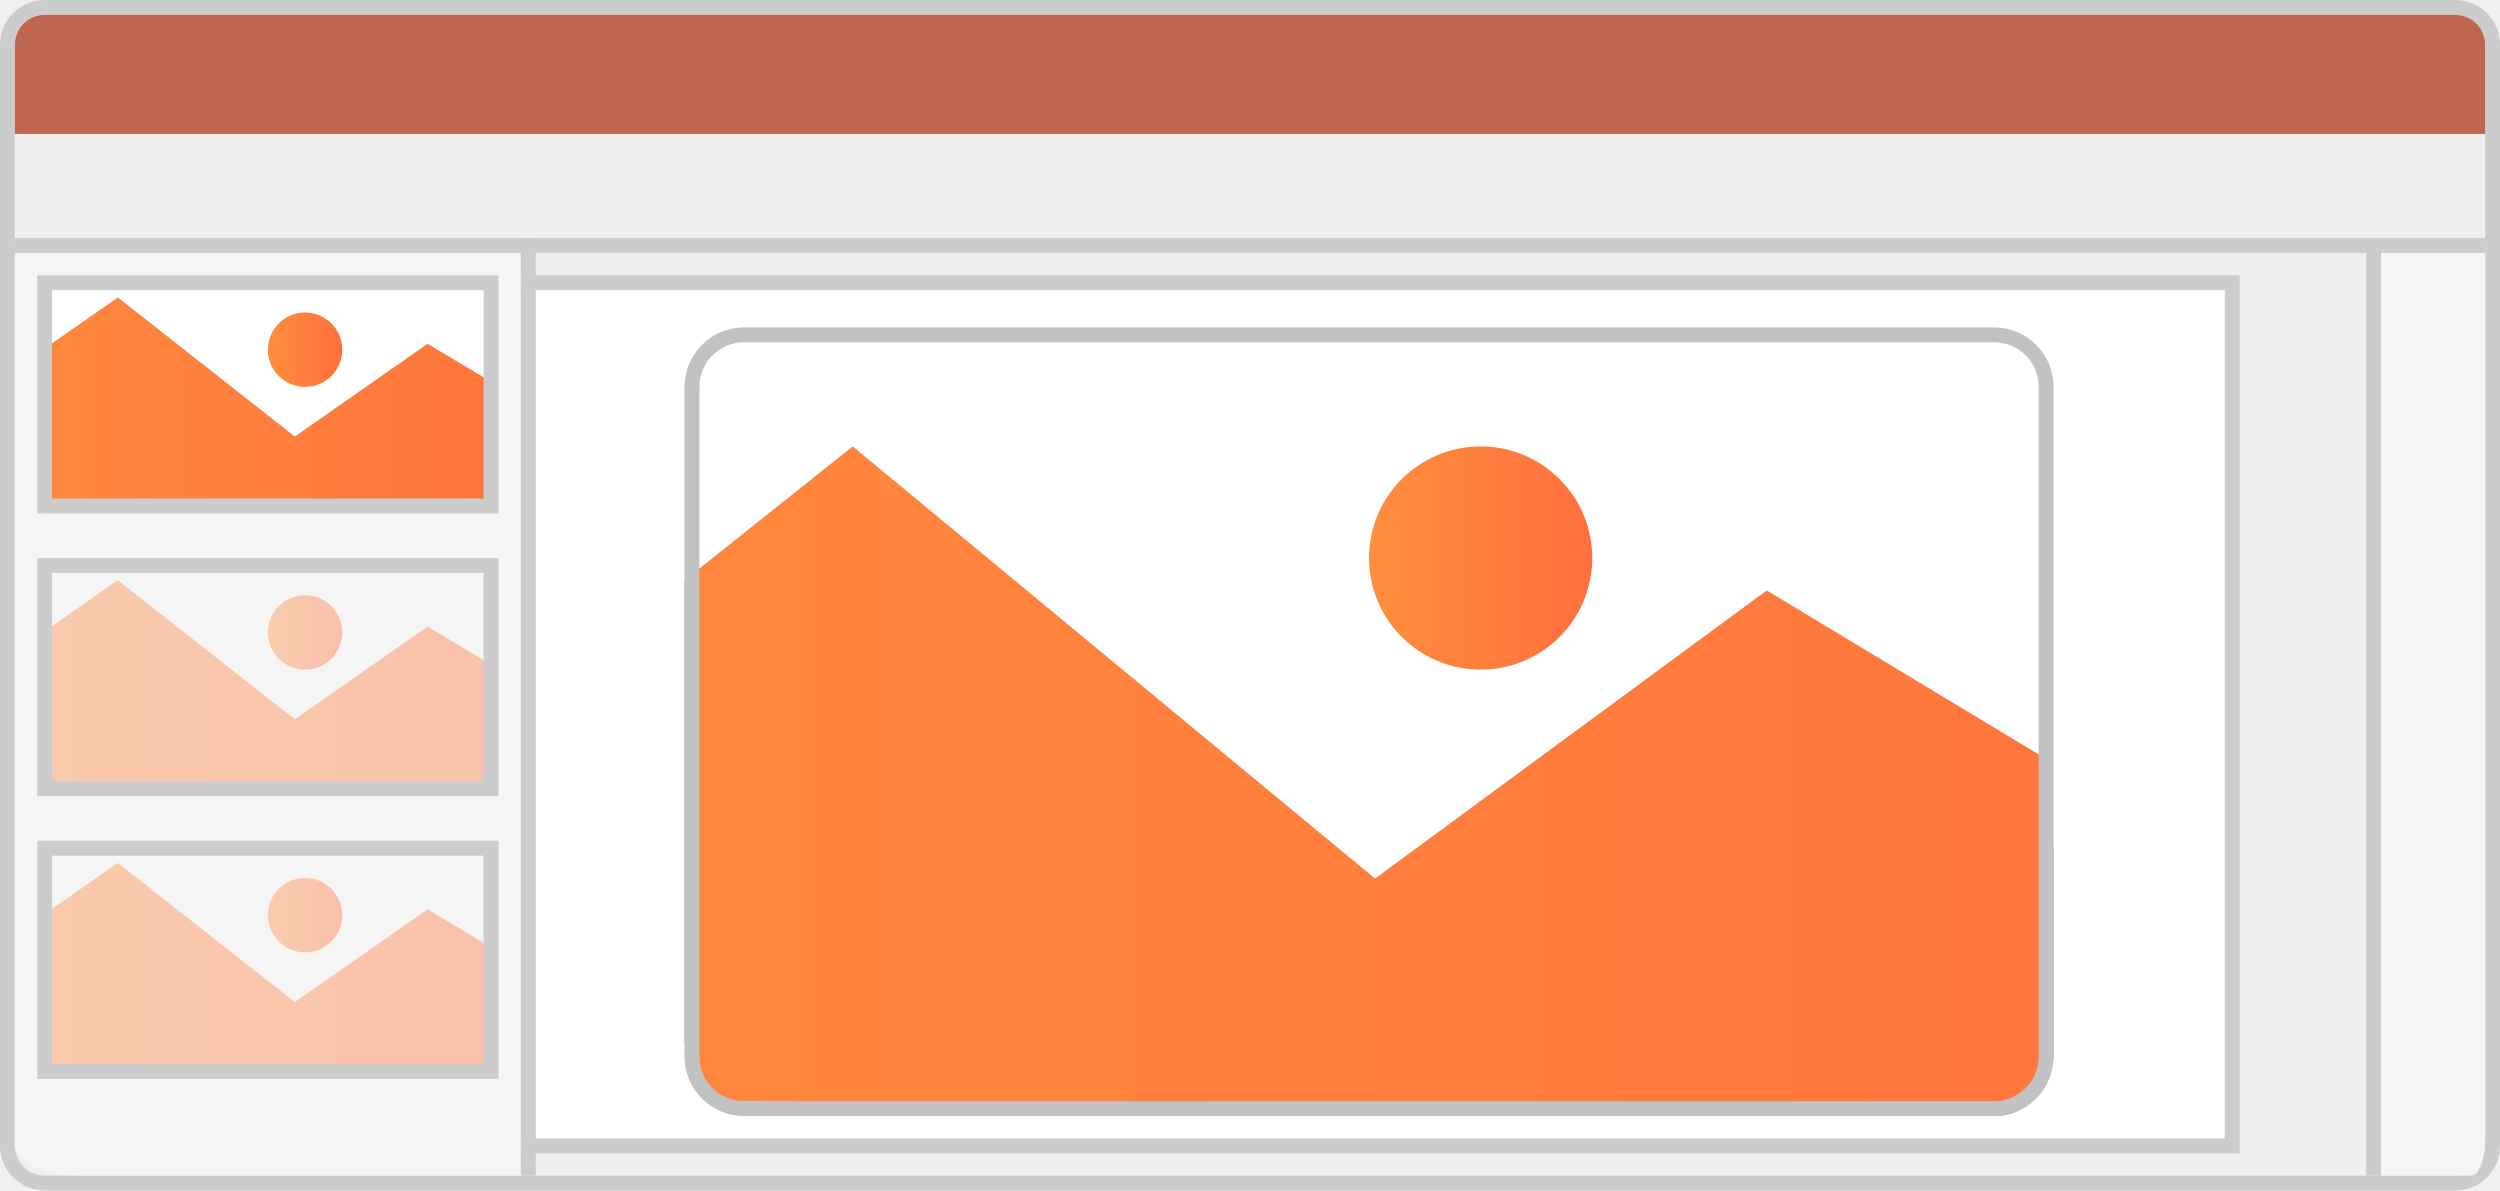
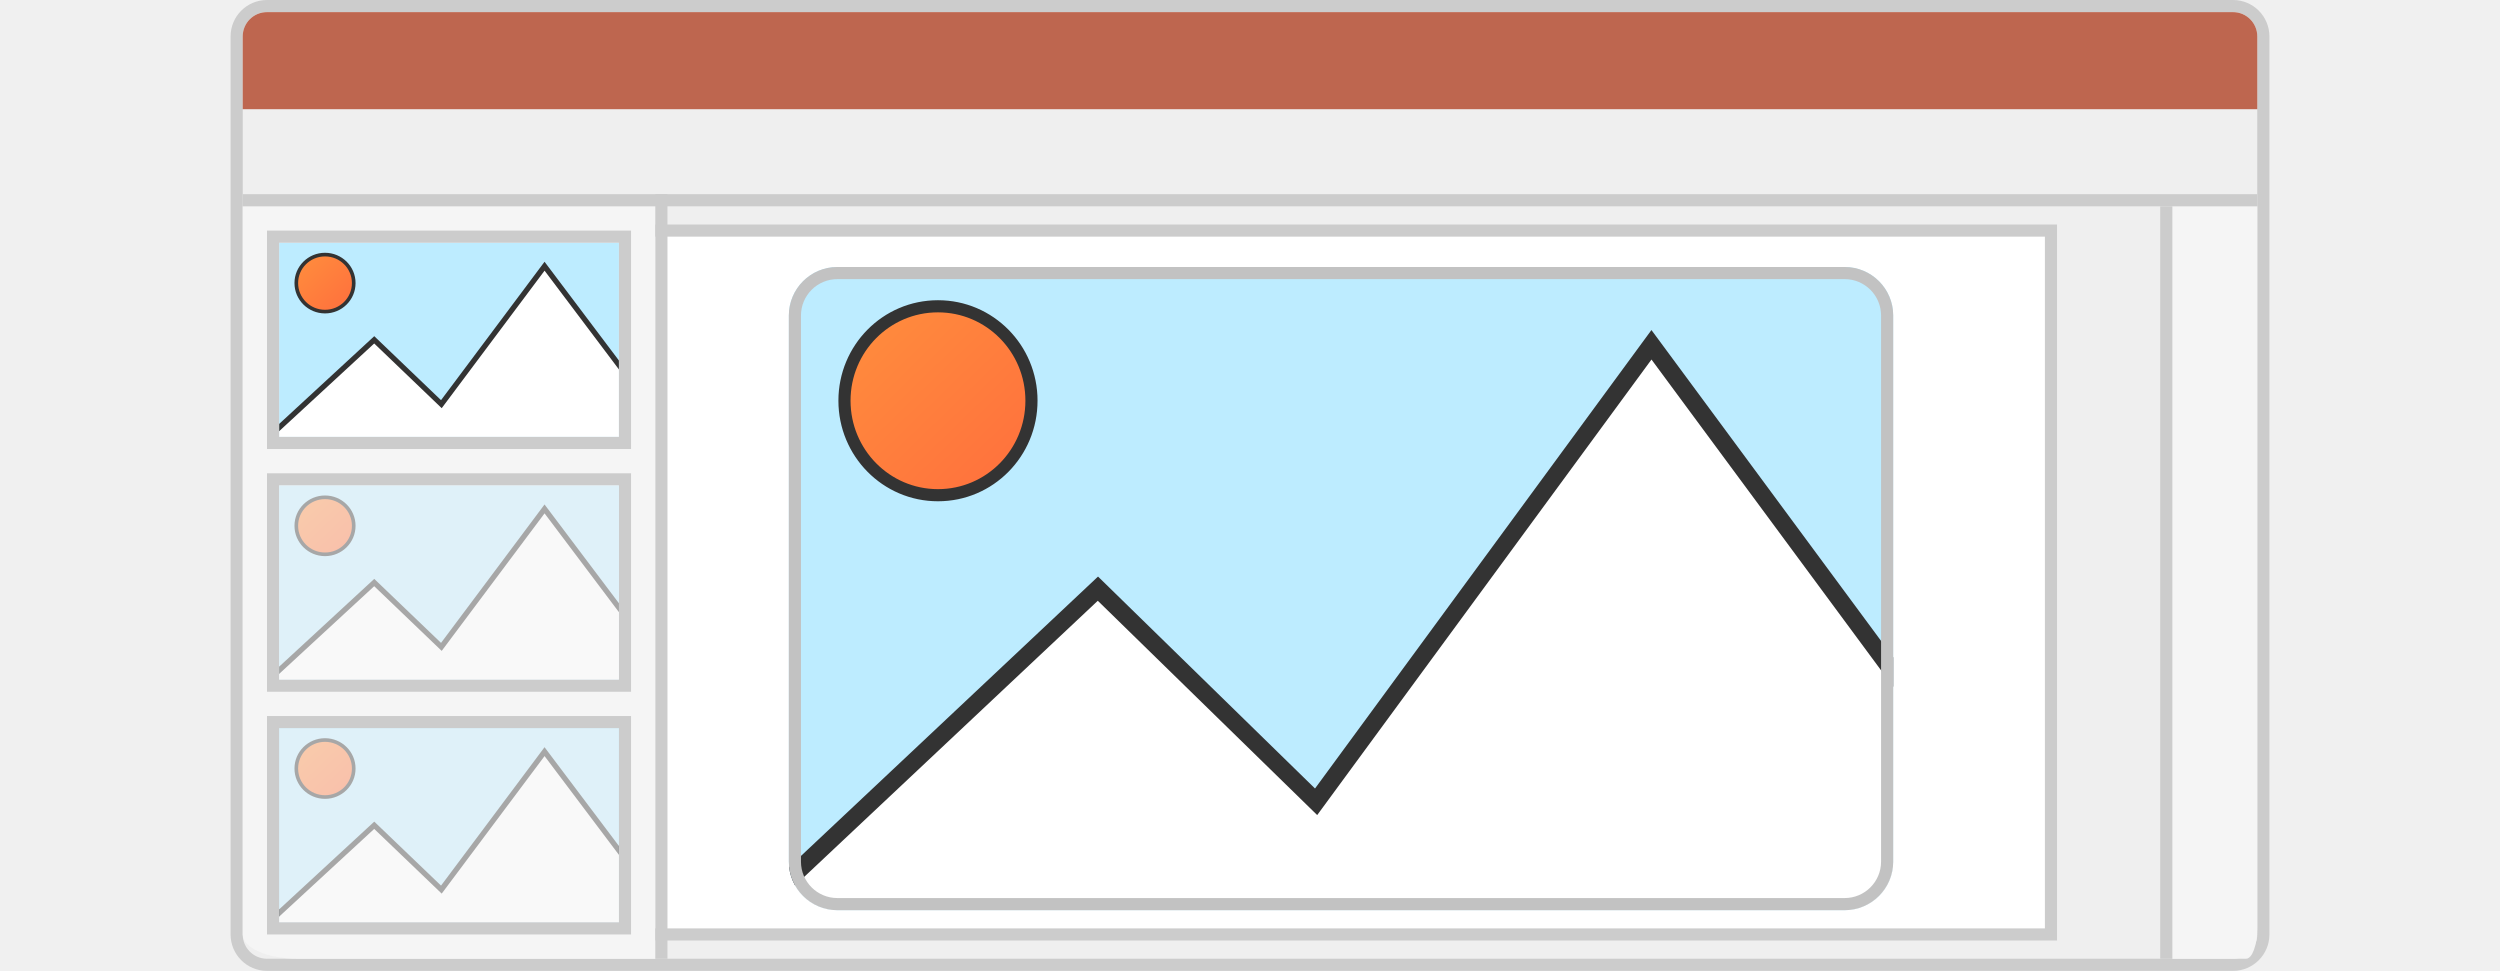
- <svg xmlns="http://www.w3.org/2000/svg" width="168" height="80" viewBox="0 0 168 80" fill="none">
-   <g clip-path="url(#clip0_5_226)">
-     <path d="M0.5 3C0.5 1.619 1.619 0.5 3 0.5H165C166.381 0.5 167.5 1.619 167.5 3V77C167.5 78.381 166.381 79.5 165 79.5H3C1.619 79.5 0.5 78.381 0.5 77V3Z" fill="#EFEFEF" stroke="#CCCCCC" />
-     <path d="M33.45 19H33V19.483V76.517V77H33.45H149.55H150V76.517V19.483V19H149.55H33.45Z" fill="white" stroke="#CCCCCC" />
-     <path d="M1 17H35V79H5.533C3.03 79 1 78.105 1 77V17Z" fill="#F5F5F5" />
-     <path d="M167 17H160V79H166.074C166.585 79 167 77.873 167 76.483V17Z" fill="#F5F5F5" />
-     <path d="M1 3C1 1.895 1.895 1 3 1H165C166.105 1 167 1.895 167 3V9H1V3Z" fill="#BE664F" />
-     <path fill-rule="evenodd" clip-rule="evenodd" d="M167 17H1V16H167V17Z" fill="#CCCCCC" />
-     <path fill-rule="evenodd" clip-rule="evenodd" d="M36 16V79H35V16H36Z" fill="#CCCCCC" />
-     <path fill-rule="evenodd" clip-rule="evenodd" d="M160 17V79H159V17H160Z" fill="#CCCCCC" />
-     <path d="M125.701 33.242L124.945 31.25L124.225 33.242H125.701ZM127.008 35H126.366L125.868 33.693H124.069L123.595 35H122.994L124.644 30.705H125.256L127.008 35Z" fill="white" />
-     <rect x="3" y="19" width="30" height="14" fill="white" />
-     <path d="M20.5 26C21.881 26 23 24.881 23 23.5C23 22.119 21.881 21 20.5 21C19.119 21 18 22.119 18 23.5C18 24.881 19.119 26 20.5 26Z" fill="url(#paint0_linear_5_226)" />
-     <path fill-rule="evenodd" clip-rule="evenodd" d="M19.812 29.337L7.919 19.988L3 23.419V34.297C3.168 34.413 3.359 34.476 3.575 34.476H33V25.655L28.732 23.104L19.812 29.337Z" fill="url(#paint1_linear_5_226)" />
-     <path d="M99.5 45C103.642 45 107 41.642 107 37.5C107 33.358 103.642 30 99.5 30C95.358 30 92 33.358 92 37.5C92 41.642 95.358 45 99.5 45Z" fill="url(#paint2_linear_5_226)" />
-     <path fill-rule="evenodd" clip-rule="evenodd" d="M92.401 59.04L57.302 30L46 39V70.043C46.696 72.471 47.802 74 49.5 74L134 75C136.183 75 137.387 73.415 138 71.034V57.045C137.966 56.709 137.932 56.378 137.898 56.054C137.684 53.974 137.5 52.184 137.5 51L118.725 39.68L92.401 59.04Z" fill="url(#paint3_linear_5_226)" />
-     <rect x="46.5" y="22.5" width="91" height="52" rx="3.5" stroke="#C2C2C2" />
-     <path d="M3.115 19H3V19.125V33.875V34H3.115H32.885H33V33.875V19.125V19H32.885H3.115Z" stroke="#CCCCCC" />
-     <path d="M20.5 45C21.881 45 23 43.881 23 42.5C23 41.119 21.881 40 20.5 40C19.119 40 18 41.119 18 42.5C18 43.881 19.119 45 20.5 45Z" fill="url(#paint4_linear_5_226)" fill-opacity="0.4" />
-     <path fill-rule="evenodd" clip-rule="evenodd" d="M19.812 48.337L7.919 38.988L3 42.419V53.297C3.168 53.413 3.359 53.476 3.575 53.476H33V44.655L28.732 42.104L19.812 48.337Z" fill="url(#paint5_linear_5_226)" fill-opacity="0.4" />
-     <path d="M3.115 38H3V38.125V52.875V53H3.115H32.885H33V52.875V38.125V38H32.885H3.115Z" stroke="#CCCCCC" />
-     <path d="M20.5 64C21.881 64 23 62.881 23 61.5C23 60.119 21.881 59 20.5 59C19.119 59 18 60.119 18 61.5C18 62.881 19.119 64 20.5 64Z" fill="url(#paint6_linear_5_226)" fill-opacity="0.4" />
-     <path fill-rule="evenodd" clip-rule="evenodd" d="M19.812 67.337L7.919 57.988L3 61.419V72.297C3.168 72.413 3.359 72.476 3.575 72.476H33V63.655L28.732 61.104L19.812 67.337Z" fill="url(#paint7_linear_5_226)" fill-opacity="0.4" />
-     <path d="M3.115 57H3V57.125V71.875V72H3.115H32.885H33V71.875V57.125V57H32.885H3.115Z" stroke="#CCCCCC" />
+ <svg xmlns="http://www.w3.org/2000/svg" width="206" height="80" viewBox="0 0 206 80" fill="none">
+   <path d="M19.5 3C19.5 1.619 20.619 0.5 22 0.5H184C185.381 0.5 186.5 1.619 186.5 3V77C186.5 78.381 185.381 79.5 184 79.5H22C20.619 79.5 19.5 78.381 19.5 77V3Z" fill="#EFEFEF" stroke="#CCCCCC" />
+   <path d="M52.45 19H52V19.483V76.517V77H52.45H168.55H169V76.517V19.483V19H168.55H52.45Z" fill="white" stroke="#CCCCCC" />
+   <path d="M20 17H54V79H24.533C22.03 79 20 78.105 20 77V17Z" fill="#F5F5F5" />
+   <path d="M186 17H179V79H185.074C185.585 79 186 77.873 186 76.483V17Z" fill="#F5F5F5" />
+   <path d="M20 3C20 1.895 20.895 1 22 1H184C185.105 1 186 1.895 186 3V9H20V3Z" fill="#BE664F" />
+   <path fill-rule="evenodd" clip-rule="evenodd" d="M186 17H20V16H186V17Z" fill="#CCCCCC" />
+   <path fill-rule="evenodd" clip-rule="evenodd" d="M55 16V79H54V16H55Z" fill="#CCCCCC" />
+   <path fill-rule="evenodd" clip-rule="evenodd" d="M179 17V79H178V17H179Z" fill="#CCCCCC" />
+   <path d="M144.701 33.242L143.945 31.25L143.225 33.242H144.701ZM146.008 35H145.366L144.868 33.693H143.069L142.595 35H141.994L143.644 30.705H144.256L146.008 35Z" fill="white" />
+   <g clip-path="url(#clip0_5_213)">
+     <rect x="65" y="22" width="91" height="53" rx="4" fill="white" />
+     <path d="M152.074 17.954H67.343C64.579 17.954 62.38 20.355 62.38 23.229V73.405C62.38 76.29 64.568 78.68 67.343 78.68H152.074C154.839 78.68 157.037 76.279 157.037 73.405V23.229C157.037 20.355 154.839 17.954 152.074 17.954Z" fill="#BDECFF" stroke="#333333" />
+     <path fill-rule="evenodd" clip-rule="evenodd" d="M67.21 78.18C64.6 78.18 63.333 74.93 65.234 73.108L90.456 48.921L108.536 66.927L136.082 28.652L156.537 56.886V73.777C156.537 76.209 154.601 78.18 152.212 78.18H67.21Z" fill="white" />
+     <path fill-rule="evenodd" clip-rule="evenodd" d="M90.477 47.508L108.357 64.972L136.079 27.195L157.978 56.841V73.879C157.978 77.059 155.396 79.637 152.212 79.637H67.214C63.298 79.637 61.398 74.856 64.249 72.175L90.477 47.508ZM108.537 67.162L90.458 49.503L65.237 73.223C63.337 75.01 64.603 78.197 67.214 78.197H152.212C154.6 78.197 156.537 76.264 156.537 73.879V57.315L136.082 29.625L108.537 67.162Z" fill="#333333" />
+     <path d="M77.289 40.805C81.557 40.805 84.993 37.319 84.993 33.016C84.993 28.712 81.544 25.238 77.289 25.238C73.022 25.238 69.585 28.724 69.585 33.016C69.585 37.308 73.021 40.805 77.289 40.805Z" fill="url(#paint0_linear_5_213)" stroke="#333333" />
  </g>
+   <rect x="65.5" y="22.5" width="90" height="52" rx="3.5" stroke="#C2C2C2" />
+   <g clip-path="url(#clip1_5_213)">
+     <rect x="23" y="20" width="28" height="16" fill="white" />
+     <path d="M49.792 18.43H23.721C22.666 18.43 21.848 19.324 21.848 20.371V35.519C21.848 36.569 22.663 37.46 23.721 37.46H49.792C50.847 37.46 51.665 36.566 51.665 35.519V20.371C51.665 19.324 50.847 18.43 49.792 18.43Z" fill="#BDECFF" stroke="#333333" />
+     <path fill-rule="evenodd" clip-rule="evenodd" d="M23.68 36.96C22.877 36.96 22.487 35.979 23.072 35.429L30.833 28.127L36.396 33.563L44.872 22.008L51.165 30.532V35.631C51.165 36.365 50.57 36.96 49.835 36.96H23.68Z" fill="white" />
+     <path fill-rule="evenodd" clip-rule="evenodd" d="M30.839 27.701L36.341 32.973L44.87 21.568L51.609 30.518V35.662C51.609 36.621 50.814 37.4 49.834 37.4H23.681C22.477 37.4 21.892 35.956 22.769 35.147L30.839 27.701ZM36.396 33.634L30.834 28.303L23.073 35.464C22.488 36.003 22.878 36.965 23.681 36.965H49.834C50.569 36.965 51.165 36.382 51.165 35.662V30.661L44.872 22.302L36.396 33.634Z" fill="#333333" />
+     <path d="M26.781 25.676C28.09 25.676 29.148 24.627 29.148 23.326C29.148 22.024 28.086 20.979 26.781 20.979C25.473 20.979 24.415 22.028 24.415 23.326C24.415 24.623 25.473 25.676 26.781 25.676Z" fill="url(#paint1_linear_5_213)" stroke="#333333" stroke-width="0.3" />
+   </g>
+   <rect x="22.5" y="19.5" width="29" height="17" stroke="#CCCCCC" />
+   <g clip-path="url(#clip2_5_213)">
+     <rect x="23" y="40" width="28" height="16" fill="white" />
+     <path d="M49.792 38.43H23.721C22.666 38.43 21.848 39.324 21.848 40.371V55.519C21.848 56.569 22.663 57.46 23.721 57.46H49.792C50.847 57.46 51.665 56.566 51.665 55.519V40.371C51.665 39.324 50.847 38.43 49.792 38.43Z" fill="#BDECFF" stroke="#333333" />
+     <path fill-rule="evenodd" clip-rule="evenodd" d="M23.68 56.96C22.877 56.96 22.487 55.979 23.072 55.429L30.833 48.127L36.396 53.563L44.872 42.008L51.165 50.532V55.631C51.165 56.365 50.57 56.96 49.835 56.96H23.68Z" fill="white" />
+     <path fill-rule="evenodd" clip-rule="evenodd" d="M30.839 47.7L36.341 52.973L44.87 41.568L51.609 50.518V55.662C51.609 56.621 50.814 57.4 49.834 57.4H23.681C22.477 57.4 21.892 55.956 22.769 55.147L30.839 47.7ZM36.396 53.634L30.834 48.303L23.073 55.464C22.488 56.003 22.878 56.965 23.681 56.965H49.834C50.569 56.965 51.165 56.382 51.165 55.662V50.661L44.872 42.302L36.396 53.634Z" fill="#333333" />
+     <path d="M26.781 45.676C28.09 45.676 29.148 44.627 29.148 43.326C29.148 42.024 28.086 40.978 26.781 40.978C25.473 40.978 24.415 42.028 24.415 43.326C24.415 44.623 25.473 45.676 26.781 45.676Z" fill="url(#paint2_linear_5_213)" stroke="#333333" stroke-width="0.3" />
+   </g>
+   <rect x="22.5" y="39.5" width="29" height="17" stroke="#CCCCCC" />
+   <g clip-path="url(#clip3_5_213)">
+     <rect x="23" y="60" width="28" height="16" fill="white" />
+     <path d="M49.792 58.43H23.721C22.666 58.43 21.848 59.324 21.848 60.371V75.519C21.848 76.569 22.663 77.46 23.721 77.46H49.792C50.847 77.46 51.665 76.566 51.665 75.519V60.371C51.665 59.324 50.847 58.43 49.792 58.43Z" fill="#BDECFF" stroke="#333333" />
+     <path fill-rule="evenodd" clip-rule="evenodd" d="M23.68 76.96C22.877 76.96 22.487 75.979 23.072 75.429L30.833 68.127L36.396 73.563L44.872 62.008L51.165 70.532V75.631C51.165 76.365 50.57 76.96 49.835 76.96H23.68Z" fill="white" />
+     <path fill-rule="evenodd" clip-rule="evenodd" d="M30.839 67.701L36.341 72.973L44.87 61.568L51.609 70.518V75.662C51.609 76.621 50.814 77.4 49.834 77.4H23.681C22.477 77.4 21.892 75.957 22.769 75.147L30.839 67.701ZM36.396 73.634L30.834 68.303L23.073 75.463C22.488 76.003 22.878 76.965 23.681 76.965H49.834C50.569 76.965 51.165 76.382 51.165 75.662V70.661L44.872 62.302L36.396 73.634Z" fill="#333333" />
+     <path d="M26.781 65.676C28.09 65.676 29.148 64.627 29.148 63.326C29.148 62.024 28.086 60.978 26.781 60.978C25.473 60.978 24.415 62.028 24.415 63.326C24.415 64.623 25.473 65.676 26.781 65.676Z" fill="url(#paint3_linear_5_213)" stroke="#333333" stroke-width="0.3" />
+     <rect opacity="0.6" x="23" y="60" width="28" height="16" fill="#F5F5F5" />
+   </g>
+   <rect x="22.5" y="59.5" width="29" height="17" stroke="#CCCCCC" />
+   <rect opacity="0.6" x="23" y="40" width="28" height="16" fill="#F5F5F5" />
  <defs>
-     <linearGradient id="paint0_linear_5_226" x1="18" y1="23.5" x2="23" y2="23.5" gradientUnits="userSpaceOnUse">
+     <linearGradient id="paint0_linear_5_213" x1="70.085" y1="25.169" x2="84.657" y2="40.146" gradientUnits="userSpaceOnUse">
      <stop stop-color="#FF8E3D" />
      <stop offset="1" stop-color="#FF6F3D" />
    </linearGradient>
-     <linearGradient id="paint1_linear_5_226" x1="-9.185" y1="26.519" x2="44.278" y2="26.519" gradientUnits="userSpaceOnUse">
+     <linearGradient id="paint1_linear_5_213" x1="24.565" y1="20.957" x2="28.961" y2="25.562" gradientUnits="userSpaceOnUse">
      <stop stop-color="#FF8E3D" />
      <stop offset="1" stop-color="#FF6F3D" />
    </linearGradient>
-     <linearGradient id="paint2_linear_5_226" x1="92" y1="37.5" x2="107" y2="37.5" gradientUnits="userSpaceOnUse">
+     <linearGradient id="paint2_linear_5_213" x1="24.565" y1="40.957" x2="28.961" y2="45.562" gradientUnits="userSpaceOnUse">
      <stop stop-color="#FF8E3D" />
      <stop offset="1" stop-color="#FF6F3D" />
    </linearGradient>
-     <linearGradient id="paint3_linear_5_226" x1="6.899" y1="53.155" x2="178.458" y2="53.155" gradientUnits="userSpaceOnUse">
+     <linearGradient id="paint3_linear_5_213" x1="24.565" y1="60.957" x2="28.961" y2="65.562" gradientUnits="userSpaceOnUse">
      <stop stop-color="#FF8E3D" />
      <stop offset="1" stop-color="#FF6F3D" />
    </linearGradient>
-     <linearGradient id="paint4_linear_5_226" x1="18" y1="42.5" x2="23" y2="42.5" gradientUnits="userSpaceOnUse">
-       <stop stop-color="#FF8E3D" />
-       <stop offset="1" stop-color="#FF6F3D" />
-     </linearGradient>
-     <linearGradient id="paint5_linear_5_226" x1="-9.185" y1="45.519" x2="44.278" y2="45.519" gradientUnits="userSpaceOnUse">
-       <stop stop-color="#FF8E3D" />
-       <stop offset="1" stop-color="#FF6F3D" />
-     </linearGradient>
-     <linearGradient id="paint6_linear_5_226" x1="18" y1="61.5" x2="23" y2="61.5" gradientUnits="userSpaceOnUse">
-       <stop stop-color="#FF8E3D" />
-       <stop offset="1" stop-color="#FF6F3D" />
-     </linearGradient>
-     <linearGradient id="paint7_linear_5_226" x1="-9.185" y1="64.519" x2="44.278" y2="64.519" gradientUnits="userSpaceOnUse">
-       <stop stop-color="#FF8E3D" />
-       <stop offset="1" stop-color="#FF6F3D" />
-     </linearGradient>
-     <clipPath id="clip0_5_226">
-       <rect width="168" height="80" fill="white" />
+     <clipPath id="clip0_5_213">
+       <rect x="65" y="22" width="91" height="53" rx="4" fill="white" />
+     </clipPath>
+     <clipPath id="clip1_5_213">
+       <rect x="23" y="20" width="28" height="16" fill="white" />
+     </clipPath>
+     <clipPath id="clip2_5_213">
+       <rect x="23" y="40" width="28" height="16" fill="white" />
+     </clipPath>
+     <clipPath id="clip3_5_213">
+       <rect x="23" y="60" width="28" height="16" fill="white" />
    </clipPath>
  </defs>
</svg>
